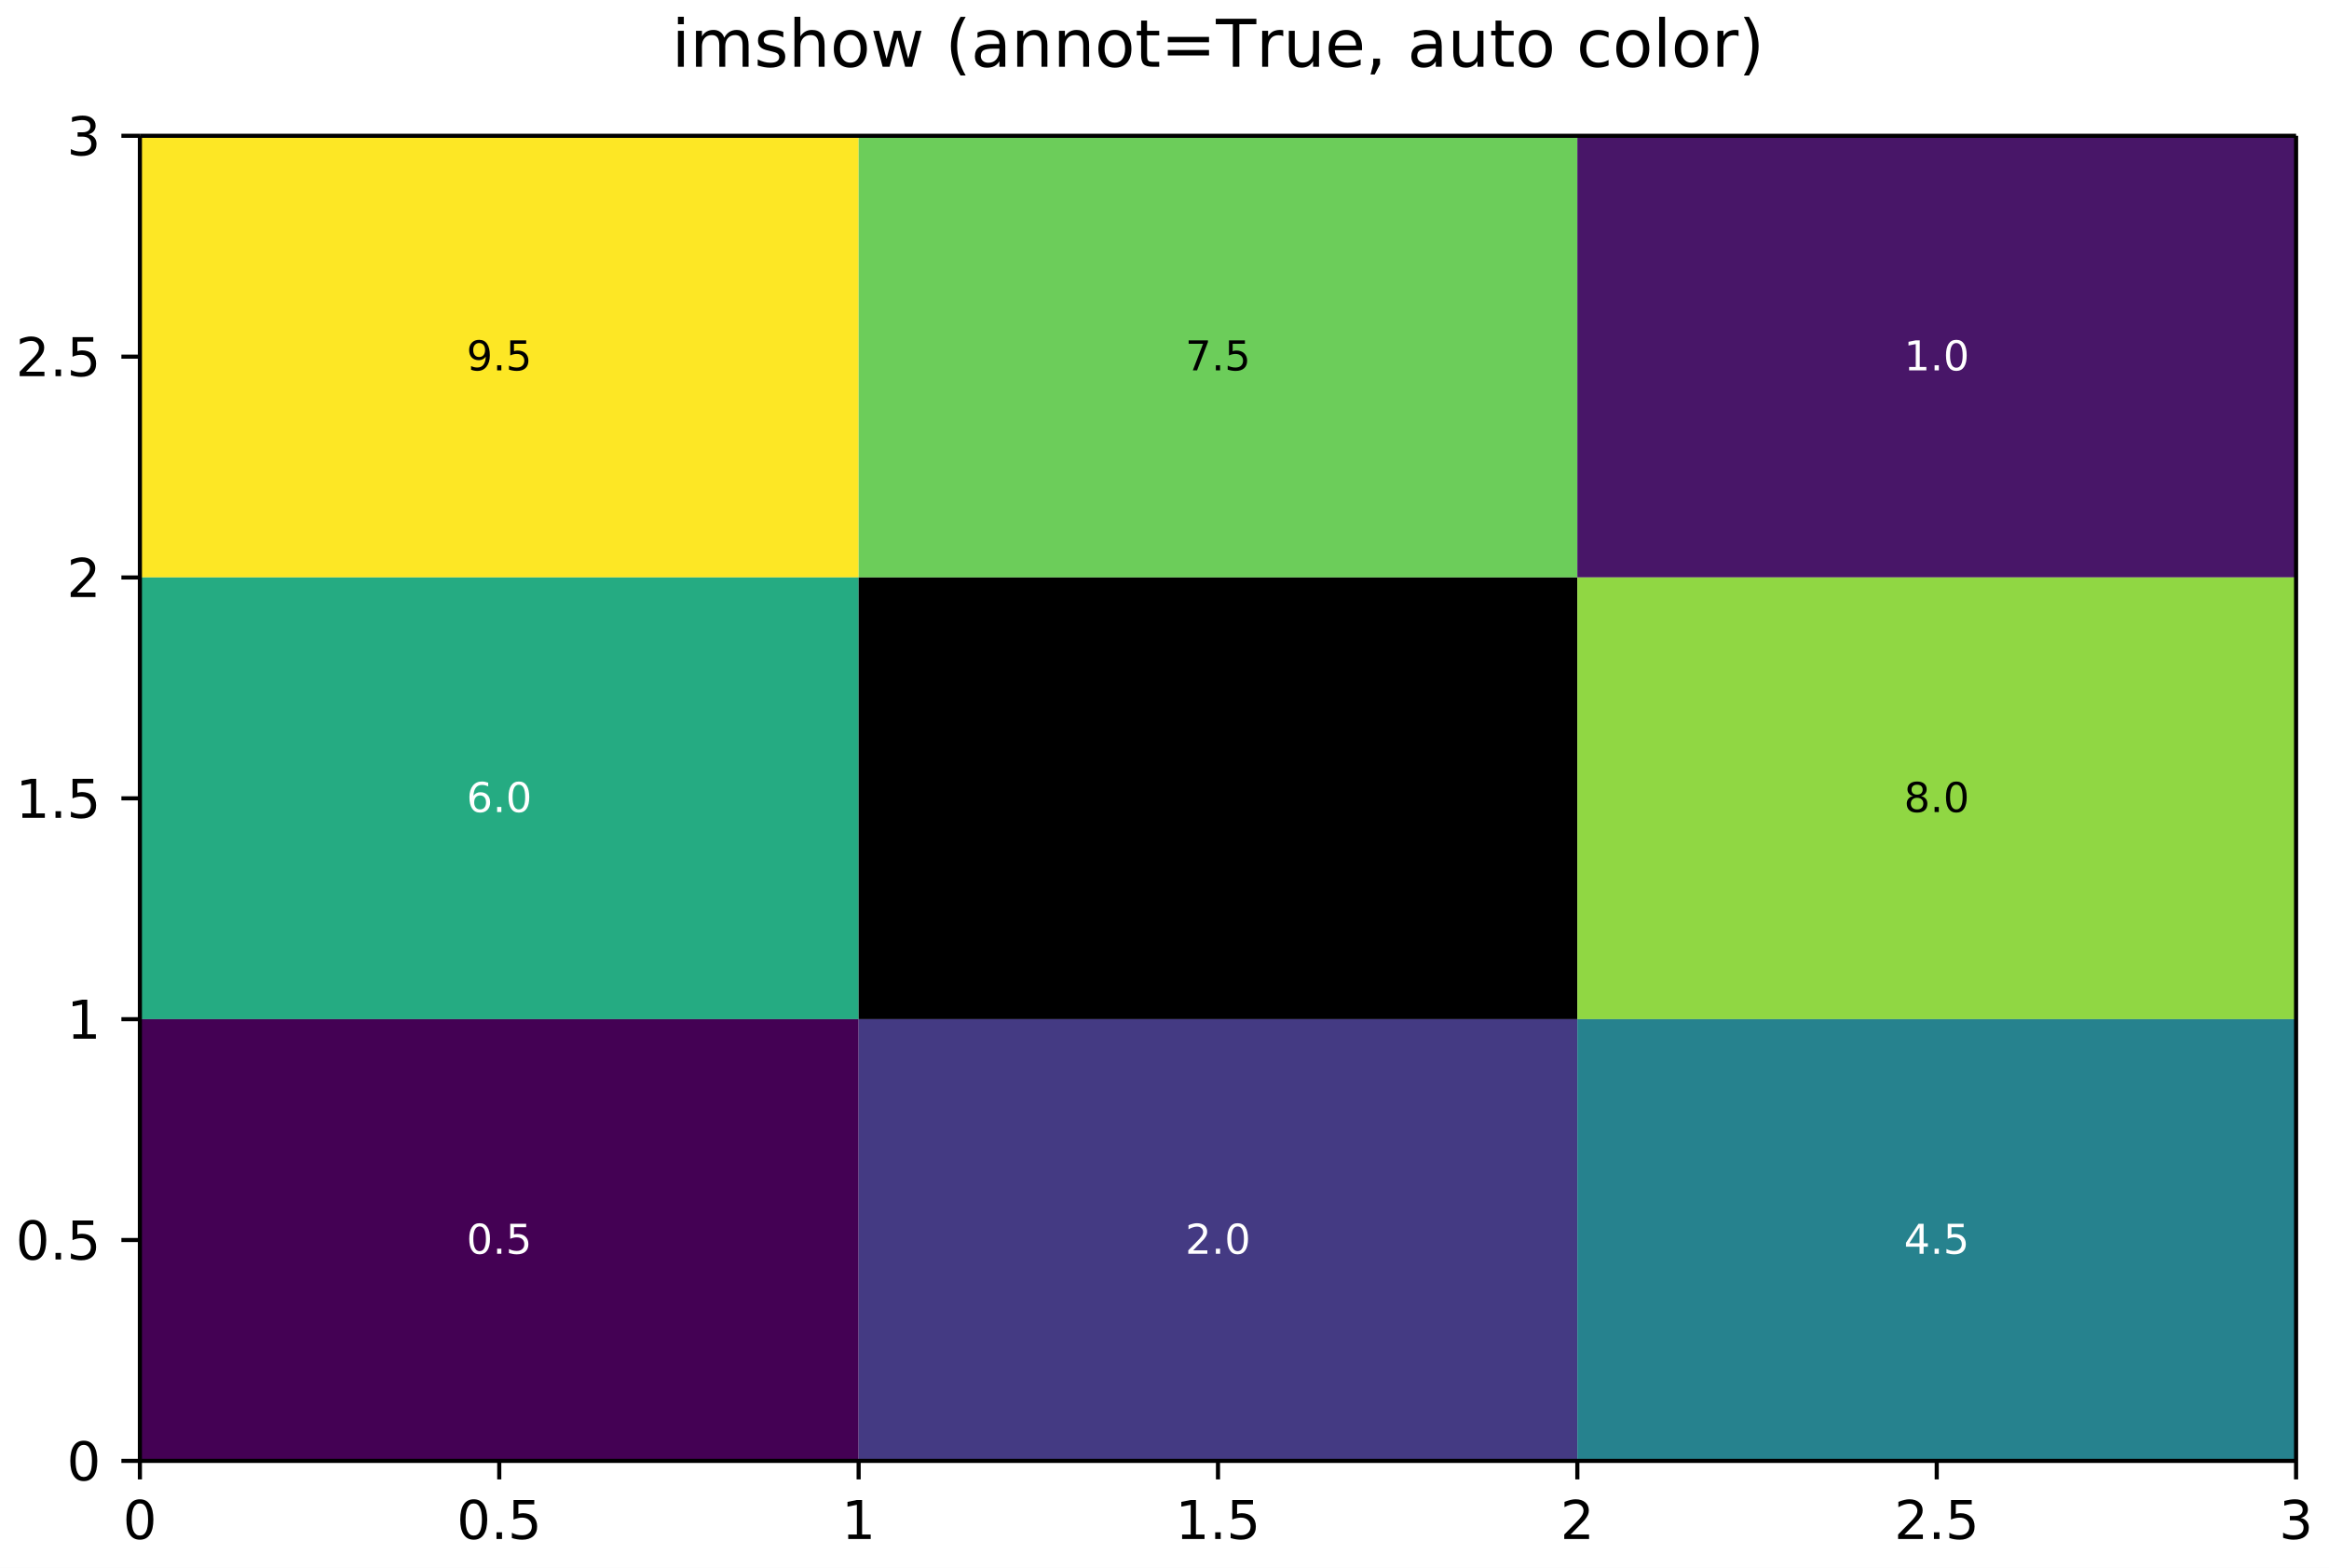
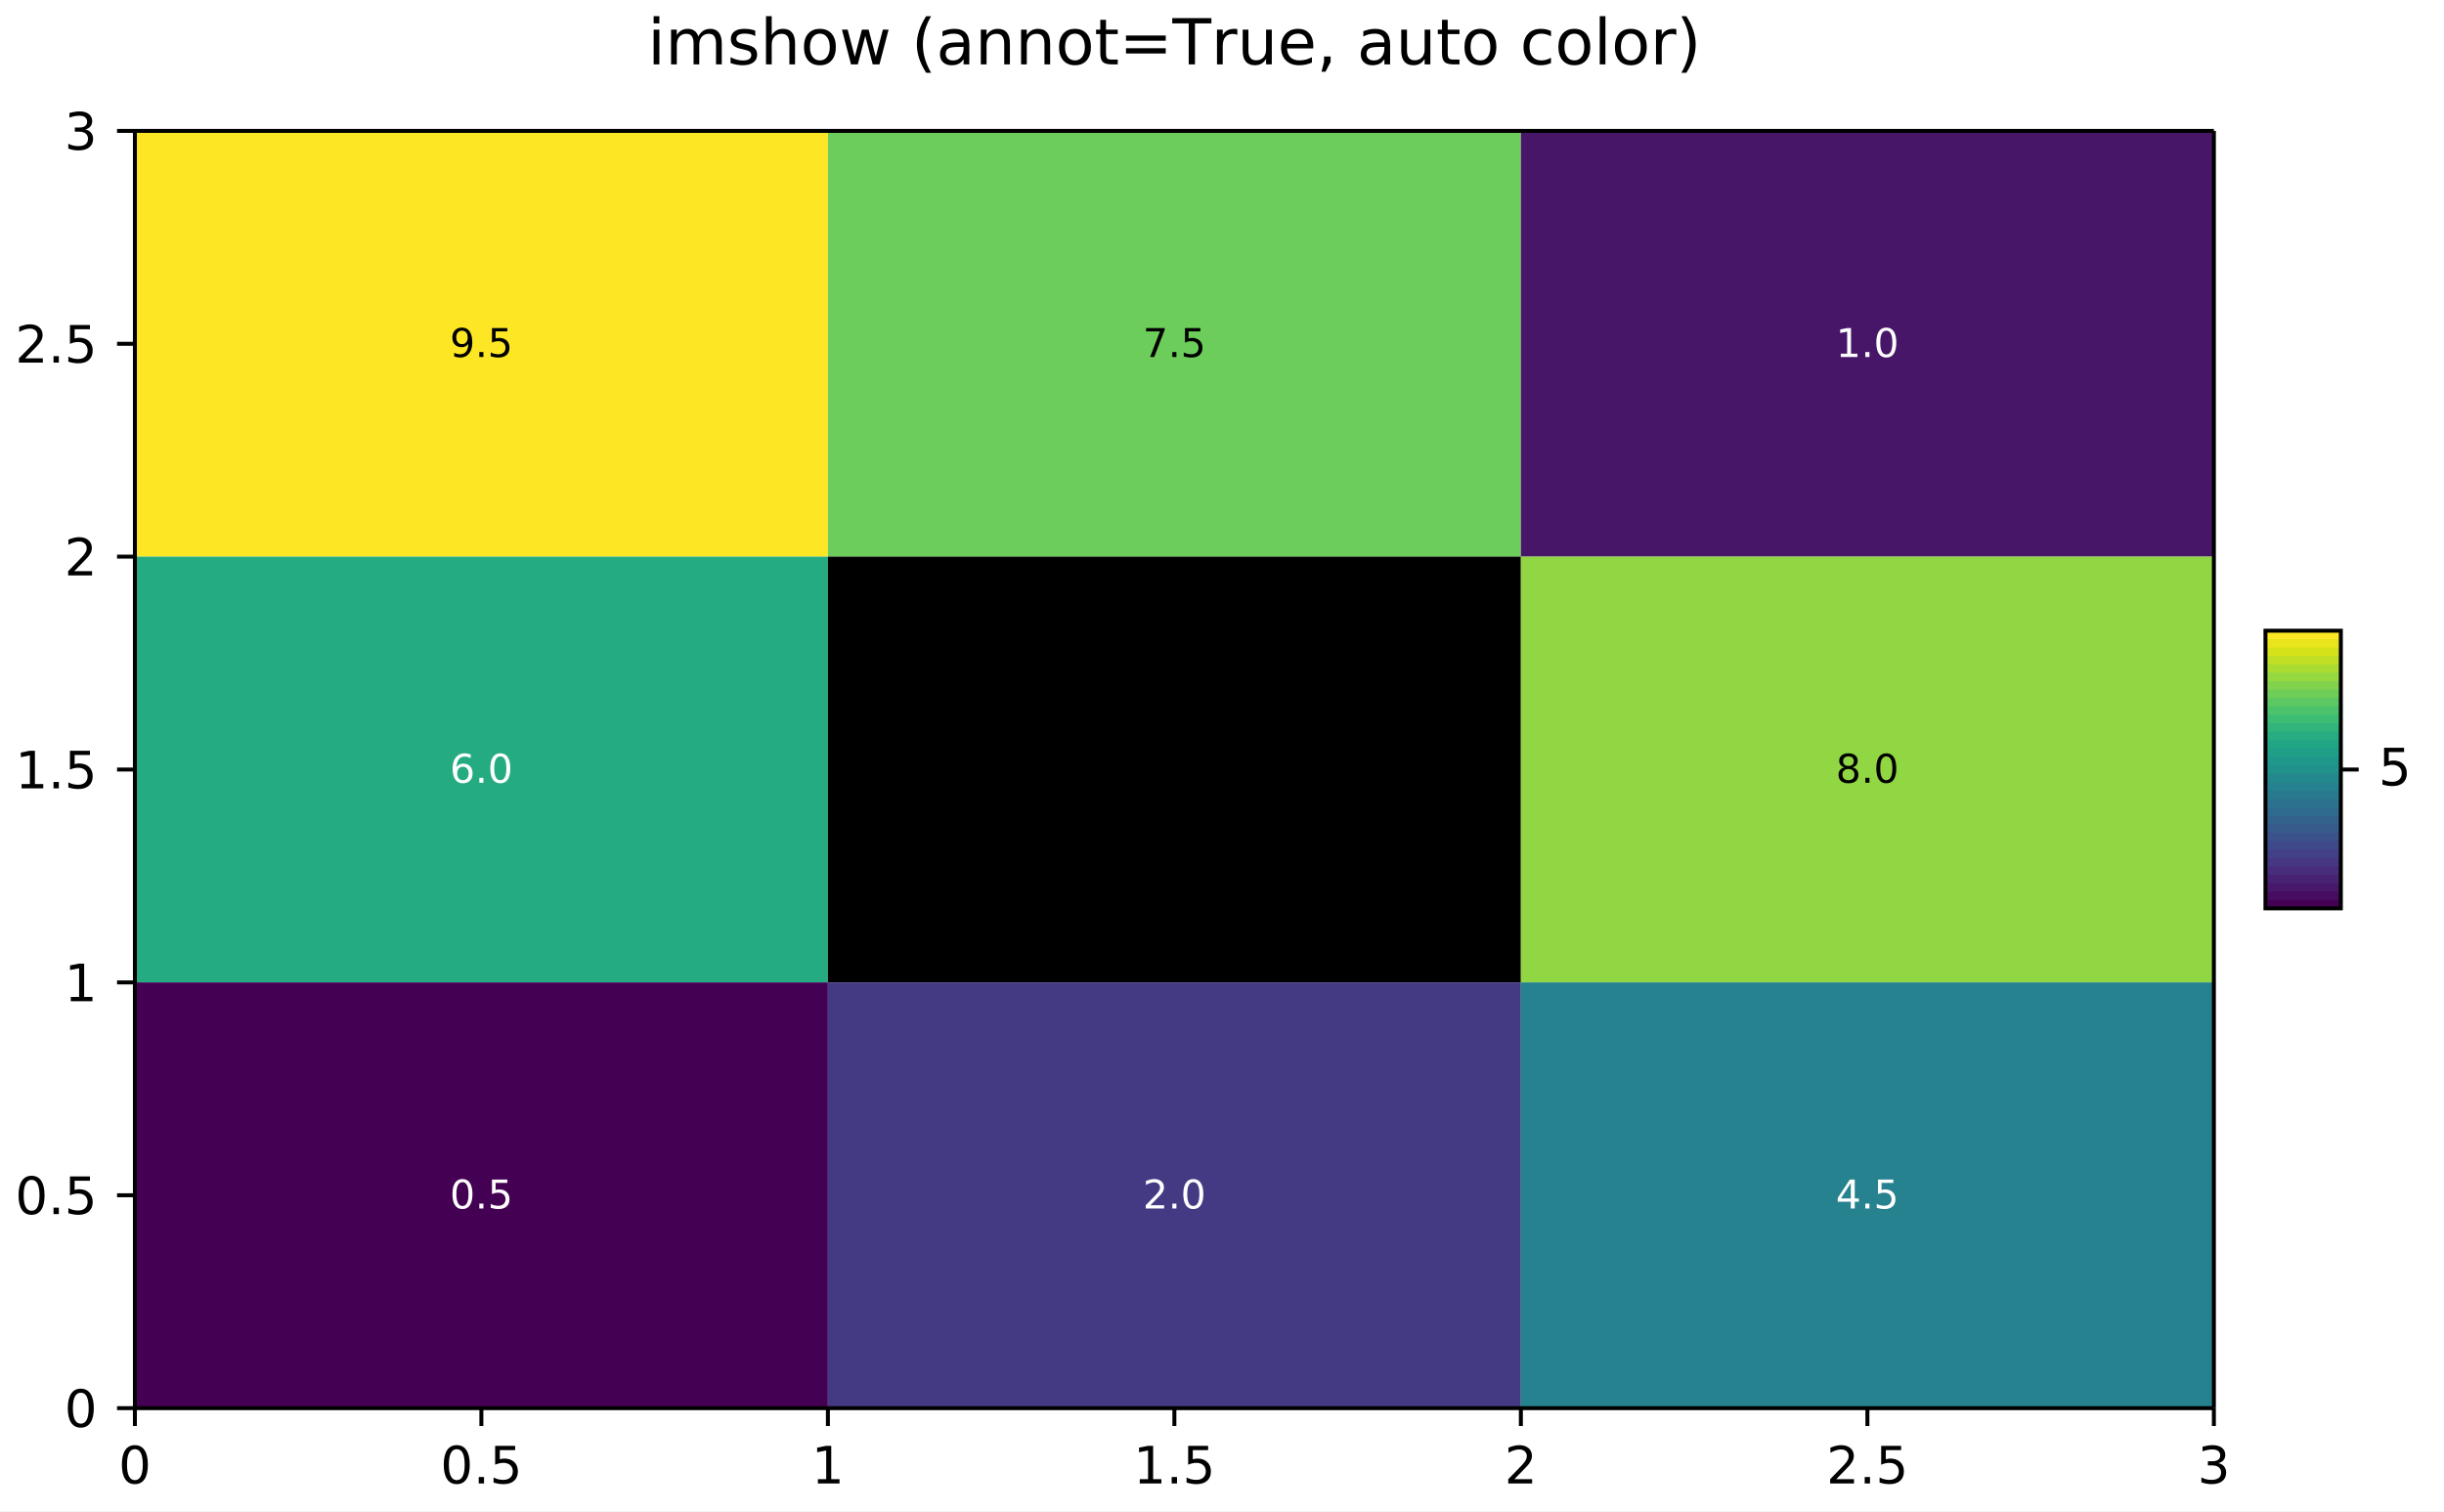
- <svg xmlns="http://www.w3.org/2000/svg" width="566" height="381" viewBox="0 0 566 381" font-family="DejaVu Sans, Bitstream Vera Sans, Verdana, Arial, sans-serif" font-size="11" data-plotlet-version="0.6.0" data-plotlet-schema="2" data-plotlet-kind="layout">
-   <rect width="566" height="381" fill="#fff" />
+ <svg xmlns="http://www.w3.org/2000/svg" width="616" height="381" viewBox="0 0 616 381" font-family="DejaVu Sans, Bitstream Vera Sans, Verdana, Arial, sans-serif" font-size="11" data-plotlet-version="0.6.2" data-plotlet-schema="2" data-plotlet-kind="layout">
+   <rect width="616" height="381" fill="#fff" />
  <g transform="translate(4,4)">
-     <g transform="translate(30.00,29.00)" data-plotlet-kind="panel" data-plotlet-title="imshow (annot=True, auto color)" data-plotlet-xscale="linear" data-plotlet-yscale="linear" data-plotlet-xlim="0,3" data-plotlet-ylim="0,3" data-plotlet-panel-bbox="4,4,558,373" data-plotlet-data-area="30,29,524,322">
+     <g transform="translate(30.00,29.00)" data-plotlet-kind="panel" data-plotlet-title="imshow (annot=True, auto color)" data-plotlet-xscale="linear" data-plotlet-yscale="linear" data-plotlet-xlim="0,3" data-plotlet-ylim="0,3" data-plotlet-panel-bbox="4,4,608,373" data-plotlet-data-area="30,29,524,322">
      <svg x="0" y="0" width="524" height="322" overflow="hidden">
        <g class="plotlet-artist" data-plotlet-type="imshow" data-plotlet-index="0" data-plotlet-rows="3" data-plotlet-cols="3" data-plotlet-vmin="0.5" data-plotlet-vmax="9.5" data-plotlet-cmap="viridis" data-plotlet-data-encoding="rects" data-plotlet-annot="values">
          <rect x="0.00" y="0.00" width="174.67" height="107.33" fill="rgb(253,231,37)" />
          <rect x="174.67" y="0.00" width="174.67" height="107.33" fill="rgb(108,205,90)" />
          <rect x="349.33" y="0.00" width="174.67" height="107.33" fill="rgb(72,22,104)" />
          <rect x="0.00" y="107.33" width="174.67" height="107.33" fill="rgb(37,171,130)" />
          <rect x="174.67" y="107.33" width="174.67" height="107.33" fill="rgb(0,0,0)" />
          <rect x="349.33" y="107.33" width="174.67" height="107.33" fill="rgb(144,215,67)" />
          <rect x="0.00" y="214.67" width="174.67" height="107.33" fill="rgb(68,1,84)" />
          <rect x="174.67" y="214.67" width="174.67" height="107.33" fill="rgb(68,58,131)" />
          <rect x="349.33" y="214.67" width="174.67" height="107.33" fill="rgb(38,130,142)" />
          <path d="M80.48 56.85V55.95Q80.85 56.13 81.23 56.22Q81.61 56.31 81.98 56.31Q82.96 56.31 83.47 55.65Q83.99 55.00 84.06 53.66Q83.78 54.08 83.34 54.30Q82.91 54.53 82.38 54.53Q81.29 54.53 80.65 53.87Q80.01 53.21 80.01 52.06Q80.01 50.94 80.68 50.26Q81.34 49.58 82.44 49.58Q83.71 49.58 84.37 50.55Q85.04 51.52 85.04 53.36Q85.04 55.09 84.22 56.11Q83.41 57.14 82.02 57.14Q81.65 57.14 81.27 57.07Q80.89 57.00 80.48 56.85ZM82.44 53.76Q83.11 53.76 83.50 53.30Q83.88 52.85 83.88 52.06Q83.88 51.27 83.50 50.82Q83.11 50.36 82.44 50.36Q81.78 50.36 81.39 50.82Q81.00 51.27 81.00 52.06Q81.00 52.85 81.39 53.30Q81.78 53.76 82.44 53.76ZM86.81 55.76H87.84V57.00H86.81ZM90.00 49.71H93.87V50.54H90.91V52.33Q91.12 52.25 91.33 52.22Q91.55 52.18 91.76 52.18Q92.99 52.18 93.70 52.85Q94.41 53.52 94.41 54.66Q94.41 55.84 93.68 56.49Q92.95 57.14 91.61 57.14Q91.15 57.14 90.68 57.06Q90.20 56.99 89.69 56.83V55.84Q90.13 56.08 90.60 56.19Q91.07 56.31 91.59 56.31Q92.44 56.31 92.93 55.87Q93.42 55.42 93.42 54.66Q93.42 53.90 92.93 53.46Q92.44 53.01 91.59 53.01Q91.20 53.01 90.81 53.10Q90.41 53.19 90.00 53.37Z" fill="#000000" />
          <path d="M254.87 49.71H259.56V50.13L256.91 57.00H255.88L258.37 50.54H254.87ZM261.48 55.76H262.51V57.00H261.48ZM264.67 49.71H268.54V50.54H265.57V52.33Q265.79 52.25 266.00 52.22Q266.22 52.18 266.43 52.18Q267.65 52.18 268.36 52.85Q269.08 53.52 269.08 54.66Q269.08 55.84 268.35 56.49Q267.61 57.14 266.28 57.14Q265.82 57.14 265.34 57.06Q264.87 56.99 264.36 56.83V55.84Q264.80 56.08 265.27 56.19Q265.74 56.31 266.26 56.31Q267.10 56.31 267.60 55.87Q268.09 55.42 268.09 54.66Q268.09 53.90 267.60 53.46Q267.10 53.01 266.26 53.01Q265.86 53.01 265.47 53.10Q265.08 53.19 264.67 53.37Z" fill="#000000" />
          <path d="M429.96 56.17H431.57V50.61L429.81 50.96V50.06L431.56 49.71H432.54V56.17H434.15V57.00H429.96ZM436.15 55.76H437.18V57.00H436.15ZM441.43 50.36Q440.67 50.36 440.29 51.11Q439.91 51.86 439.91 53.36Q439.91 54.86 440.29 55.61Q440.67 56.36 441.43 56.36Q442.20 56.36 442.58 55.61Q442.97 54.86 442.97 53.36Q442.97 51.86 442.58 51.11Q442.20 50.36 441.43 50.36ZM441.43 49.58Q442.66 49.58 443.31 50.55Q443.95 51.52 443.95 53.36Q443.95 55.20 443.31 56.17Q442.66 57.14 441.43 57.14Q440.21 57.14 439.56 56.17Q438.92 55.20 438.92 53.36Q438.92 51.52 439.56 50.55Q440.21 49.58 441.43 49.58Z" fill="#ffffff" />
          <path d="M82.68 160.30Q82.02 160.30 81.63 160.75Q81.24 161.20 81.24 161.99Q81.24 162.78 81.63 163.24Q82.02 163.69 82.68 163.69Q83.35 163.69 83.73 163.24Q84.12 162.78 84.12 161.99Q84.12 161.20 83.73 160.75Q83.35 160.30 82.68 160.30ZM84.64 157.20V158.10Q84.27 157.93 83.89 157.83Q83.51 157.74 83.14 157.74Q82.16 157.74 81.65 158.40Q81.13 159.06 81.06 160.39Q81.35 159.97 81.78 159.74Q82.22 159.51 82.74 159.51Q83.84 159.51 84.48 160.18Q85.11 160.85 85.11 161.99Q85.11 163.12 84.45 163.80Q83.79 164.47 82.68 164.47Q81.42 164.47 80.75 163.51Q80.08 162.54 80.08 160.70Q80.08 158.97 80.90 157.94Q81.72 156.91 83.10 156.91Q83.47 156.91 83.85 156.98Q84.23 157.06 84.64 157.20ZM86.81 163.09H87.84V164.33H86.81ZM92.10 157.69Q91.34 157.69 90.96 158.44Q90.57 159.19 90.57 160.70Q90.57 162.19 90.96 162.94Q91.34 163.69 92.10 163.69Q92.87 163.69 93.25 162.94Q93.63 162.19 93.63 160.70Q93.63 159.19 93.25 158.44Q92.87 157.69 92.10 157.69ZM92.10 156.91Q93.33 156.91 93.97 157.88Q94.62 158.85 94.62 160.70Q94.62 162.54 93.97 163.51Q93.33 164.47 92.10 164.47Q90.88 164.47 90.23 163.51Q89.58 162.54 89.58 160.70Q89.58 158.85 90.23 157.88Q90.88 156.91 92.10 156.91Z" fill="#ffffff" />
          <path d="M431.89 160.87Q431.19 160.87 430.79 161.25Q430.38 161.62 430.38 162.28Q430.38 162.94 430.79 163.32Q431.19 163.69 431.89 163.69Q432.60 163.69 433.00 163.32Q433.41 162.94 433.41 162.28Q433.41 161.62 433.00 161.25Q432.60 160.87 431.89 160.87ZM430.91 160.45Q430.27 160.30 429.92 159.86Q429.56 159.43 429.56 158.80Q429.56 157.93 430.19 157.42Q430.81 156.91 431.89 156.91Q432.98 156.91 433.60 157.42Q434.22 157.93 434.22 158.80Q434.22 159.43 433.87 159.86Q433.51 160.30 432.88 160.45Q433.60 160.62 434.00 161.10Q434.39 161.58 434.39 162.28Q434.39 163.34 433.75 163.91Q433.10 164.47 431.89 164.47Q430.69 164.47 430.04 163.91Q429.39 163.34 429.39 162.28Q429.39 161.58 429.79 161.10Q430.19 160.62 430.91 160.45ZM430.55 158.89Q430.55 159.46 430.90 159.78Q431.25 160.10 431.89 160.10Q432.53 160.10 432.89 159.78Q433.25 159.46 433.25 158.89Q433.25 158.33 432.89 158.01Q432.53 157.69 431.89 157.69Q431.25 157.69 430.90 158.01Q430.55 158.33 430.55 158.89ZM436.15 163.09H437.18V164.33H436.15ZM441.43 157.69Q440.67 157.69 440.29 158.44Q439.91 159.19 439.91 160.70Q439.91 162.19 440.29 162.94Q440.67 163.69 441.43 163.69Q442.20 163.69 442.58 162.94Q442.97 162.19 442.97 160.70Q442.97 159.19 442.58 158.44Q442.20 157.69 441.43 157.69ZM441.43 156.91Q442.66 156.91 443.31 157.88Q443.95 158.85 443.95 160.70Q443.95 162.54 443.31 163.51Q442.66 164.47 441.43 164.47Q440.21 164.47 439.56 163.51Q438.92 162.54 438.92 160.70Q438.92 158.85 439.56 157.88Q440.21 156.91 441.43 156.91Z" fill="#000000" />
          <path d="M82.56 265.03Q81.80 265.03 81.42 265.78Q81.03 266.53 81.03 268.03Q81.03 269.53 81.42 270.28Q81.80 271.03 82.56 271.03Q83.33 271.03 83.71 270.28Q84.09 269.53 84.09 268.03Q84.09 266.53 83.71 265.78Q83.33 265.03 82.56 265.03ZM82.56 264.24Q83.79 264.24 84.43 265.21Q85.08 266.18 85.08 268.03Q85.08 269.87 84.43 270.84Q83.79 271.81 82.56 271.81Q81.33 271.81 80.69 270.84Q80.04 269.87 80.04 268.03Q80.04 266.18 80.69 265.21Q81.33 264.24 82.56 264.24ZM86.81 270.43H87.84V271.67H86.81ZM90.00 264.38H93.87V265.21H90.91V266.99Q91.12 266.92 91.33 266.88Q91.55 266.85 91.76 266.85Q92.99 266.85 93.70 267.52Q94.41 268.19 94.41 269.33Q94.41 270.50 93.68 271.16Q92.95 271.81 91.61 271.81Q91.15 271.81 90.68 271.73Q90.20 271.65 89.69 271.50V270.50Q90.13 270.74 90.60 270.86Q91.07 270.98 91.59 270.98Q92.44 270.98 92.93 270.53Q93.42 270.09 93.42 269.33Q93.42 268.57 92.93 268.12Q92.44 267.68 91.59 267.68Q91.20 267.68 90.81 267.77Q90.41 267.85 90.00 268.04Z" fill="#ffffff" />
          <path d="M255.97 270.84H259.41V271.67H254.78V270.84Q255.34 270.26 256.31 269.28Q257.28 268.30 257.53 268.01Q258.00 267.48 258.19 267.11Q258.38 266.74 258.38 266.39Q258.38 265.81 257.97 265.44Q257.56 265.07 256.91 265.07Q256.45 265.07 255.93 265.24Q255.42 265.40 254.83 265.72V264.73Q255.43 264.49 255.94 264.37Q256.46 264.24 256.89 264.24Q258.02 264.24 258.70 264.81Q259.37 265.38 259.37 266.32Q259.37 266.77 259.20 267.18Q259.03 267.58 258.59 268.13Q258.47 268.27 257.81 268.94Q257.16 269.62 255.97 270.84ZM261.48 270.43H262.51V271.67H261.48ZM266.77 265.03Q266.01 265.03 265.62 265.78Q265.24 266.53 265.24 268.03Q265.24 269.53 265.62 270.28Q266.01 271.03 266.77 271.03Q267.53 271.03 267.92 270.28Q268.30 269.53 268.30 268.03Q268.30 266.53 267.92 265.78Q267.53 265.03 266.77 265.03ZM266.77 264.24Q267.99 264.24 268.64 265.21Q269.29 266.18 269.29 268.03Q269.29 269.87 268.64 270.84Q267.99 271.81 266.77 271.81Q265.54 271.81 264.90 270.84Q264.25 269.87 264.25 268.03Q264.25 266.18 264.90 265.21Q265.54 264.24 266.77 264.24Z" fill="#ffffff" />
          <path d="M432.49 265.24 430.00 269.13H432.49ZM432.24 264.38H433.48V269.13H434.52V269.95H433.48V271.67H432.49V269.95H429.20V269.00ZM436.15 270.43H437.18V271.67H436.15ZM439.34 264.38H443.21V265.21H440.24V266.99Q440.45 266.92 440.67 266.88Q440.88 266.85 441.10 266.85Q442.32 266.85 443.03 267.52Q443.74 268.19 443.74 269.33Q443.74 270.50 443.01 271.16Q442.28 271.81 440.95 271.81Q440.49 271.81 440.01 271.73Q439.54 271.65 439.03 271.50V270.50Q439.47 270.74 439.94 270.86Q440.40 270.98 440.93 270.98Q441.77 270.98 442.26 270.53Q442.76 270.09 442.76 269.33Q442.76 268.57 442.26 268.12Q441.77 267.68 440.93 267.68Q440.53 267.68 440.14 267.77Q439.75 267.85 439.34 268.04Z" fill="#ffffff" />
        </g>
      </svg>
      <line x1="0.00" x2="524.00" y1="0.00" y2="0.00" stroke="#000000" stroke-width="1.00" />
      <line x1="0.00" x2="524.00" y1="322.00" y2="322.00" stroke="#000000" stroke-width="1.00" />
      <line x1="0.00" x2="0.00" y1="0.00" y2="322.00" stroke="#000000" stroke-width="1.00" />
      <line x1="524.00" x2="524.00" y1="0.00" y2="322.00" stroke="#000000" stroke-width="1.00" />
      <line x1="0.00" x2="0.00" y1="322.00" y2="326.50" stroke="#000000" stroke-width="1.00" />
      <path d="M-0.00 332.34Q-0.99 332.34 -1.49 333.32Q-1.99 334.29 -1.99 336.25Q-1.99 338.20 -1.49 339.17Q-0.99 340.15 -0.00 340.15Q0.99 340.15 1.49 339.17Q1.99 338.20 1.99 336.25Q1.99 334.29 1.49 333.32Q0.99 332.34 -0.00 332.34ZM-0.00 331.33Q1.59 331.33 2.43 332.59Q3.27 333.85 3.27 336.25Q3.27 338.64 2.43 339.90Q1.59 341.16 -0.00 341.16Q-1.60 341.16 -2.44 339.90Q-3.28 338.64 -3.28 336.25Q-3.28 333.85 -2.44 332.59Q-1.60 331.33 -0.00 331.33Z" fill="#000" />
      <line x1="87.33" x2="87.33" y1="322.00" y2="326.50" stroke="#000000" stroke-width="1.00" />
      <path d="M81.13 332.34Q80.14 332.34 79.64 333.32Q79.14 334.29 79.14 336.25Q79.14 338.20 79.64 339.17Q80.14 340.15 81.13 340.15Q82.13 340.15 82.62 339.17Q83.12 338.20 83.12 336.25Q83.12 334.29 82.62 333.32Q82.13 332.34 81.13 332.34ZM81.13 331.33Q82.72 331.33 83.56 332.59Q84.40 333.85 84.40 336.25Q84.40 338.64 83.56 339.90Q82.72 341.16 81.13 341.16Q79.54 341.16 78.69 339.90Q77.85 338.64 77.85 336.25Q77.85 333.85 78.69 332.59Q79.54 331.33 81.13 331.33ZM86.66 339.36H88.00V340.98H86.66ZM90.80 331.50H95.84V332.58H91.98V334.90Q92.26 334.81 92.54 334.76Q92.81 334.71 93.09 334.71Q94.68 334.71 95.61 335.58Q96.53 336.45 96.53 337.94Q96.53 339.47 95.58 340.31Q94.63 341.16 92.90 341.16Q92.30 341.16 91.68 341.06Q91.06 340.96 90.40 340.75V339.47Q90.97 339.78 91.58 339.93Q92.19 340.08 92.87 340.08Q93.97 340.08 94.61 339.50Q95.25 338.93 95.25 337.94Q95.25 336.95 94.61 336.37Q93.97 335.79 92.87 335.79Q92.36 335.79 91.85 335.91Q91.34 336.02 90.80 336.26Z" fill="#000" />
      <line x1="174.67" x2="174.67" y1="322.00" y2="326.50" stroke="#000000" stroke-width="1.00" />
      <path d="M172.14 339.90H174.24V332.67L171.96 333.12V331.96L174.23 331.50H175.51V339.90H177.60V340.98H172.14Z" fill="#000" />
      <line x1="262.00" x2="262.00" y1="322.00" y2="326.50" stroke="#000000" stroke-width="1.00" />
      <path d="M253.28 339.90H255.37V332.67L253.09 333.12V331.96L255.36 331.50H256.64V339.90H258.73V340.98H253.28ZM261.32 339.36H262.66V340.98H261.32ZM265.47 331.50H270.50V332.58H266.64V334.90Q266.92 334.81 267.20 334.76Q267.48 334.71 267.76 334.71Q269.35 334.71 270.27 335.58Q271.20 336.45 271.20 337.94Q271.20 339.47 270.25 340.31Q269.30 341.16 267.56 341.16Q266.97 341.16 266.35 341.06Q265.73 340.96 265.07 340.75V339.47Q265.64 339.78 266.25 339.93Q266.86 340.08 267.54 340.08Q268.64 340.08 269.28 339.50Q269.92 338.93 269.92 337.94Q269.92 336.95 269.28 336.37Q268.64 335.79 267.54 335.79Q267.02 335.79 266.51 335.91Q266.00 336.02 265.47 336.26Z" fill="#000" />
      <line x1="349.33" x2="349.33" y1="322.00" y2="326.50" stroke="#000000" stroke-width="1.00" />
      <path d="M347.69 339.90H352.17V340.98H346.15V339.90Q346.88 339.14 348.14 337.87Q349.40 336.60 349.72 336.23Q350.34 335.54 350.58 335.06Q350.83 334.58 350.83 334.12Q350.83 333.36 350.30 332.88Q349.77 332.41 348.92 332.41Q348.31 332.41 347.64 332.62Q346.98 332.83 346.21 333.25V331.96Q346.99 331.65 347.66 331.49Q348.33 331.33 348.89 331.33Q350.36 331.33 351.24 332.06Q352.12 332.80 352.12 334.03Q352.12 334.62 351.90 335.14Q351.68 335.66 351.10 336.38Q350.94 336.56 350.09 337.44Q349.24 338.32 347.69 339.90Z" fill="#000" />
      <line x1="436.67" x2="436.67" y1="322.00" y2="326.50" stroke="#000000" stroke-width="1.00" />
      <path d="M428.82 339.90H433.30V340.98H427.28V339.90Q428.01 339.14 429.27 337.87Q430.53 336.60 430.86 336.23Q431.47 335.54 431.72 335.06Q431.96 334.58 431.96 334.12Q431.96 333.36 431.43 332.88Q430.90 332.41 430.05 332.41Q429.45 332.41 428.78 332.62Q428.11 332.83 427.35 333.25V331.96Q428.12 331.65 428.79 331.49Q429.47 331.33 430.02 331.33Q431.50 331.33 432.37 332.06Q433.25 332.80 433.25 334.03Q433.25 334.62 433.03 335.14Q432.81 335.66 432.23 336.38Q432.07 336.56 431.22 337.44Q430.37 338.32 428.82 339.90ZM435.99 339.36H437.33V340.98H435.99ZM440.14 331.50H445.17V332.58H441.31V334.90Q441.59 334.81 441.87 334.76Q442.15 334.71 442.43 334.71Q444.01 334.71 444.94 335.58Q445.87 336.45 445.87 337.94Q445.87 339.47 444.92 340.31Q443.96 341.16 442.23 341.16Q441.63 341.16 441.01 341.06Q440.40 340.96 439.74 340.75V339.47Q440.31 339.78 440.92 339.93Q441.53 340.08 442.20 340.08Q443.30 340.08 443.94 339.50Q444.59 338.93 444.59 337.94Q444.59 336.95 443.94 336.37Q443.30 335.79 442.20 335.79Q441.69 335.79 441.18 335.91Q440.67 336.02 440.14 336.26Z" fill="#000" />
      <line x1="524.00" x2="524.00" y1="322.00" y2="326.50" stroke="#000000" stroke-width="1.00" />
      <path d="M525.14 335.87Q526.06 336.06 526.58 336.69Q527.09 337.31 527.09 338.22Q527.09 339.62 526.13 340.39Q525.16 341.16 523.39 341.16Q522.79 341.16 522.16 341.04Q521.53 340.93 520.85 340.69V339.45Q521.39 339.76 522.02 339.92Q522.66 340.08 523.35 340.08Q524.56 340.08 525.19 339.61Q525.82 339.13 525.82 338.22Q525.82 337.38 525.23 336.91Q524.64 336.44 523.60 336.44H522.49V335.38H523.65Q524.59 335.38 525.09 335.01Q525.60 334.63 525.60 333.92Q525.60 333.19 525.08 332.80Q524.56 332.41 523.60 332.41Q523.07 332.41 522.47 332.52Q521.86 332.64 521.14 332.88V331.73Q521.87 331.53 522.51 331.43Q523.15 331.33 523.71 331.33Q525.17 331.33 526.02 331.99Q526.87 332.66 526.87 333.79Q526.87 334.57 526.42 335.11Q525.97 335.66 525.14 335.87Z" fill="#000" />
      <line x1="0.00" x2="-4.50" y1="322.00" y2="322.00" stroke="#000000" stroke-width="1.00" />
      <path d="M-13.64 318.11Q-14.63 318.11 -15.13 319.08Q-15.63 320.05 -15.63 322.01Q-15.63 323.96 -15.13 324.93Q-14.63 325.91 -13.64 325.91Q-12.64 325.91 -12.14 324.93Q-11.65 323.96 -11.65 322.01Q-11.65 320.05 -12.14 319.08Q-12.64 318.11 -13.64 318.11ZM-13.64 317.09Q-12.05 317.09 -11.20 318.35Q-10.36 319.61 -10.36 322.01Q-10.36 324.40 -11.20 325.66Q-12.05 326.92 -13.64 326.92Q-15.23 326.92 -16.07 325.66Q-16.91 324.40 -16.91 322.01Q-16.91 319.61 -16.07 318.35Q-15.23 317.09 -13.64 317.09Z" fill="#000" />
      <line x1="0.00" x2="-4.50" y1="268.33" y2="268.33" stroke="#000000" stroke-width="1.00" />
      <path d="M-26.04 264.44Q-27.03 264.44 -27.53 265.41Q-28.03 266.39 -28.03 268.34Q-28.03 270.29 -27.53 271.27Q-27.03 272.24 -26.04 272.24Q-25.05 272.24 -24.55 271.27Q-24.05 270.29 -24.05 268.34Q-24.05 266.39 -24.55 265.41Q-25.05 264.44 -26.04 264.44ZM-26.04 263.42Q-24.45 263.42 -23.61 264.68Q-22.77 265.94 -22.77 268.34Q-22.77 270.74 -23.61 272.00Q-24.45 273.26 -26.04 273.26Q-27.64 273.26 -28.48 272.00Q-29.32 270.74 -29.32 268.34Q-29.32 265.94 -28.48 264.68Q-27.64 263.42 -26.04 263.42ZM-20.51 271.46H-19.17V273.07H-20.51ZM-16.37 263.59H-11.33V264.67H-15.19V267.00Q-14.91 266.90 -14.64 266.85Q-14.36 266.81 -14.08 266.81Q-12.49 266.81 -11.56 267.68Q-10.64 268.55 -10.64 270.03Q-10.64 271.56 -11.59 272.41Q-12.54 273.26 -14.27 273.26Q-14.87 273.26 -15.49 273.15Q-16.11 273.05 -16.77 272.85V271.56Q-16.20 271.87 -15.59 272.02Q-14.98 272.18 -14.30 272.18Q-13.20 272.18 -12.56 271.60Q-11.92 271.02 -11.92 270.03Q-11.92 269.04 -12.56 268.46Q-13.20 267.89 -14.30 267.89Q-14.81 267.89 -15.32 268.00Q-15.83 268.11 -16.37 268.36Z" fill="#000" />
      <line x1="0.00" x2="-4.50" y1="214.67" y2="214.67" stroke="#000000" stroke-width="1.00" />
      <path d="M-16.16 218.33H-14.06V211.10L-16.34 211.55V210.39L-14.08 209.93H-12.79V218.33H-10.70V219.41H-16.16Z" fill="#000" />
      <line x1="0.00" x2="-4.50" y1="161.00" y2="161.00" stroke="#000000" stroke-width="1.00" />
      <path d="M-28.56 164.66H-26.47V157.43L-28.75 157.89V156.72L-26.48 156.26H-25.20V164.66H-23.10V165.74H-28.56ZM-20.51 164.13H-19.17V165.74H-20.51ZM-16.37 156.26H-11.33V157.34H-15.19V159.66Q-14.91 159.57 -14.64 159.52Q-14.36 159.47 -14.08 159.47Q-12.49 159.47 -11.56 160.34Q-10.64 161.21 -10.64 162.70Q-10.64 164.23 -11.59 165.08Q-12.54 165.92 -14.27 165.92Q-14.87 165.92 -15.49 165.82Q-16.11 165.72 -16.77 165.52V164.23Q-16.20 164.54 -15.59 164.69Q-14.98 164.84 -14.30 164.84Q-13.20 164.84 -12.56 164.27Q-11.92 163.69 -11.92 162.70Q-11.92 161.71 -12.56 161.13Q-13.20 160.55 -14.30 160.55Q-14.81 160.55 -15.32 160.67Q-15.83 160.78 -16.37 161.02Z" fill="#000" />
      <line x1="0.00" x2="-4.50" y1="107.33" y2="107.33" stroke="#000000" stroke-width="1.00" />
      <path d="M-15.28 110.99H-10.80V112.07H-16.82V110.99Q-16.09 110.24 -14.83 108.96Q-13.57 107.69 -13.25 107.32Q-12.63 106.63 -12.39 106.15Q-12.14 105.67 -12.14 105.21Q-12.14 104.45 -12.67 103.98Q-13.20 103.50 -14.05 103.50Q-14.65 103.50 -15.32 103.71Q-15.99 103.92 -16.76 104.35V103.05Q-15.98 102.74 -15.31 102.58Q-14.64 102.42 -14.08 102.42Q-12.60 102.42 -11.73 103.16Q-10.85 103.90 -10.85 105.13Q-10.85 105.71 -11.07 106.24Q-11.29 106.76 -11.87 107.47Q-12.03 107.65 -12.88 108.53Q-13.73 109.41 -15.28 110.99Z" fill="#000" />
      <line x1="0.00" x2="-4.50" y1="53.67" y2="53.67" stroke="#000000" stroke-width="1.00" />
      <path d="M-27.68 57.33H-23.20V58.41H-29.22V57.33Q-28.49 56.57 -27.23 55.30Q-25.97 54.03 -25.65 53.66Q-25.03 52.97 -24.79 52.49Q-24.54 52.01 -24.54 51.54Q-24.54 50.79 -25.07 50.31Q-25.60 49.84 -26.45 49.84Q-27.06 49.84 -27.73 50.05Q-28.40 50.25 -29.16 50.68V49.39Q-28.38 49.07 -27.71 48.92Q-27.04 48.76 -26.48 48.76Q-25.01 48.76 -24.13 49.49Q-23.26 50.23 -23.26 51.46Q-23.26 52.04 -23.47 52.57Q-23.69 53.09 -24.27 53.80Q-24.43 53.99 -25.28 54.87Q-26.13 55.75 -27.68 57.33ZM-20.51 56.79H-19.17V58.41H-20.51ZM-16.37 48.93H-11.33V50.01H-15.19V52.33Q-14.91 52.24 -14.64 52.19Q-14.36 52.14 -14.08 52.14Q-12.49 52.14 -11.56 53.01Q-10.64 53.88 -10.64 55.36Q-10.64 56.89 -11.59 57.74Q-12.54 58.59 -14.27 58.59Q-14.87 58.59 -15.49 58.49Q-16.11 58.39 -16.77 58.18V56.89Q-16.20 57.21 -15.59 57.36Q-14.98 57.51 -14.30 57.51Q-13.20 57.51 -12.56 56.93Q-11.92 56.35 -11.92 55.36Q-11.92 54.37 -12.56 53.80Q-13.20 53.22 -14.30 53.22Q-14.81 53.22 -15.32 53.33Q-15.83 53.45 -16.37 53.69Z" fill="#000" />
      <line x1="0.00" x2="-4.50" y1="0.00" y2="0.00" stroke="#000000" stroke-width="1.00" />
      <path d="M-12.50 -0.37Q-11.58 -0.17 -11.06 0.45Q-10.54 1.07 -10.54 1.98Q-10.54 3.39 -11.51 4.15Q-12.47 4.92 -14.25 4.92Q-14.84 4.92 -15.48 4.81Q-16.11 4.69 -16.78 4.45V3.22Q-16.25 3.53 -15.61 3.68Q-14.98 3.84 -14.29 3.84Q-13.08 3.84 -12.45 3.37Q-11.82 2.89 -11.82 1.98Q-11.82 1.15 -12.40 0.67Q-12.99 0.20 -14.04 0.20H-15.14V-0.85H-13.99Q-13.04 -0.85 -12.54 -1.23Q-12.04 -1.61 -12.04 -2.32Q-12.04 -3.05 -12.56 -3.44Q-13.07 -3.83 -14.04 -3.83Q-14.57 -3.83 -15.17 -3.72Q-15.77 -3.60 -16.50 -3.36V-4.50Q-15.77 -4.71 -15.13 -4.81Q-14.49 -4.91 -13.92 -4.91Q-12.46 -4.91 -11.61 -4.25Q-10.76 -3.58 -10.76 -2.45Q-10.76 -1.67 -11.21 -1.12Q-11.66 -0.58 -12.50 -0.37Z" fill="#000" />
      <path d="M130.75 -25.52H132.19V-16.77H130.75ZM130.75 -28.93H132.19V-27.11H130.75ZM142.01 -23.84Q142.55 -24.81 143.30 -25.27Q144.05 -25.73 145.07 -25.73Q146.43 -25.73 147.18 -24.78Q147.92 -23.82 147.92 -22.05V-16.77H146.47V-22.01Q146.47 -23.27 146.03 -23.88Q145.58 -24.48 144.67 -24.48Q143.55 -24.48 142.90 -23.74Q142.25 -23.00 142.25 -21.72V-16.77H140.81V-22.01Q140.81 -23.27 140.36 -23.88Q139.92 -24.48 138.99 -24.48Q137.89 -24.48 137.24 -23.74Q136.59 -22.99 136.59 -21.72V-16.77H135.14V-25.52H136.59V-24.16Q137.08 -24.97 137.77 -25.35Q138.46 -25.73 139.40 -25.73Q140.36 -25.73 141.02 -25.25Q141.69 -24.77 142.01 -23.84ZM156.36 -25.27V-23.91Q155.75 -24.22 155.10 -24.38Q154.44 -24.53 153.74 -24.53Q152.67 -24.53 152.13 -24.20Q151.60 -23.88 151.60 -23.22Q151.60 -22.72 151.98 -22.43Q152.36 -22.15 153.52 -21.89L154.01 -21.78Q155.54 -21.45 156.19 -20.86Q156.83 -20.26 156.83 -19.19Q156.83 -17.97 155.87 -17.26Q154.90 -16.55 153.21 -16.55Q152.51 -16.55 151.75 -16.68Q150.99 -16.82 150.14 -17.09V-18.58Q150.94 -18.16 151.71 -17.96Q152.49 -17.75 153.25 -17.75Q154.26 -17.75 154.81 -18.10Q155.36 -18.45 155.36 -19.08Q155.36 -19.66 154.96 -19.98Q154.57 -20.29 153.23 -20.58L152.73 -20.70Q151.39 -20.98 150.80 -21.56Q150.21 -22.14 150.21 -23.16Q150.21 -24.39 151.08 -25.06Q151.96 -25.73 153.57 -25.73Q154.36 -25.73 155.07 -25.62Q155.77 -25.50 156.36 -25.27ZM166.39 -22.05V-16.77H164.96V-22.01Q164.96 -23.25 164.47 -23.87Q163.99 -24.48 163.02 -24.48Q161.86 -24.48 161.18 -23.74Q160.51 -23.00 160.51 -21.72V-16.77H159.07V-28.93H160.51V-24.16Q161.03 -24.95 161.73 -25.34Q162.43 -25.73 163.34 -25.73Q164.85 -25.73 165.62 -24.80Q166.39 -23.87 166.39 -22.05ZM172.65 -24.52Q171.50 -24.52 170.82 -23.61Q170.15 -22.71 170.15 -21.14Q170.15 -19.57 170.82 -18.67Q171.49 -17.77 172.65 -17.77Q173.80 -17.77 174.47 -18.67Q175.14 -19.58 175.14 -21.14Q175.14 -22.70 174.47 -23.61Q173.80 -24.52 172.65 -24.52ZM172.65 -25.73Q174.53 -25.73 175.60 -24.52Q176.67 -23.30 176.67 -21.14Q176.67 -18.99 175.60 -17.77Q174.53 -16.55 172.65 -16.55Q170.77 -16.55 169.70 -17.77Q168.64 -18.99 168.64 -21.14Q168.64 -23.30 169.70 -24.52Q170.77 -25.73 172.65 -25.73ZM178.21 -25.52H179.65L181.45 -18.70L183.24 -25.52H184.93L186.73 -18.70L188.52 -25.52H189.96L187.67 -16.77H185.97L184.09 -23.95L182.20 -16.77H180.50ZM200.68 -28.91Q199.63 -27.12 199.12 -25.36Q198.61 -23.60 198.61 -21.80Q198.61 -19.99 199.12 -18.22Q199.64 -16.45 200.68 -14.66H199.43Q198.25 -16.50 197.67 -18.27Q197.09 -20.05 197.09 -21.80Q197.09 -23.54 197.67 -25.30Q198.25 -27.07 199.43 -28.91ZM207.44 -21.17Q205.70 -21.17 205.03 -20.77Q204.36 -20.38 204.36 -19.41Q204.36 -18.65 204.86 -18.20Q205.36 -17.75 206.23 -17.75Q207.43 -17.75 208.15 -18.60Q208.87 -19.45 208.87 -20.85V-21.17ZM210.31 -21.77V-16.77H208.87V-18.10Q208.38 -17.30 207.64 -16.93Q206.91 -16.55 205.85 -16.55Q204.50 -16.55 203.71 -17.30Q202.92 -18.05 202.92 -19.32Q202.92 -20.80 203.91 -21.55Q204.89 -22.30 206.86 -22.30H208.87V-22.44Q208.87 -23.43 208.22 -23.97Q207.57 -24.52 206.39 -24.52Q205.64 -24.52 204.93 -24.34Q204.21 -24.16 203.56 -23.80V-25.12Q204.35 -25.43 205.09 -25.58Q205.83 -25.73 206.54 -25.73Q208.43 -25.73 209.37 -24.75Q210.31 -23.77 210.31 -21.77ZM220.54 -22.05V-16.77H219.11V-22.01Q219.11 -23.25 218.62 -23.87Q218.14 -24.48 217.17 -24.48Q216.00 -24.48 215.33 -23.74Q214.66 -23.00 214.66 -21.72V-16.77H213.21V-25.52H214.66V-24.16Q215.18 -24.95 215.88 -25.34Q216.57 -25.73 217.49 -25.73Q219.00 -25.73 219.77 -24.80Q220.54 -23.87 220.54 -22.05ZM230.68 -22.05V-16.77H229.25V-22.01Q229.25 -23.25 228.76 -23.87Q228.28 -24.48 227.31 -24.48Q226.14 -24.48 225.47 -23.74Q224.80 -23.00 224.80 -21.72V-16.77H223.36V-25.52H224.80V-24.16Q225.32 -24.95 226.02 -25.34Q226.71 -25.73 227.63 -25.73Q229.14 -25.73 229.91 -24.80Q230.68 -23.87 230.68 -22.05ZM236.94 -24.52Q235.79 -24.52 235.11 -23.61Q234.44 -22.71 234.44 -21.14Q234.44 -19.57 235.11 -18.67Q235.78 -17.77 236.94 -17.77Q238.09 -17.77 238.76 -18.67Q239.43 -19.58 239.43 -21.14Q239.43 -22.70 238.76 -23.61Q238.09 -24.52 236.94 -24.52ZM236.94 -25.73Q238.82 -25.73 239.89 -24.52Q240.96 -23.30 240.96 -21.14Q240.96 -18.99 239.89 -17.77Q238.82 -16.55 236.94 -16.55Q235.06 -16.55 233.99 -17.77Q232.93 -18.99 232.93 -21.14Q232.93 -23.30 233.99 -24.52Q235.06 -25.73 236.94 -25.73ZM244.76 -28.01V-25.52H247.72V-24.41H244.76V-19.66Q244.76 -18.59 245.05 -18.28Q245.35 -17.98 246.25 -17.98H247.72V-16.77H246.25Q244.58 -16.77 243.95 -17.39Q243.32 -18.02 243.32 -19.66V-24.41H242.26V-25.52H243.32V-28.01ZM249.80 -24.04H259.82V-22.73H249.80ZM249.80 -20.85H259.82V-19.52H249.80ZM261.46 -28.44H271.33V-27.11H267.19V-16.77H265.61V-27.11H261.46ZM277.86 -24.18Q277.62 -24.32 277.34 -24.39Q277.05 -24.45 276.71 -24.45Q275.49 -24.45 274.84 -23.66Q274.18 -22.87 274.18 -21.38V-16.77H272.74V-25.52H274.18V-24.16Q274.64 -24.96 275.36 -25.35Q276.09 -25.73 277.13 -25.73Q277.28 -25.73 277.46 -25.71Q277.64 -25.70 277.86 -25.66ZM279.22 -20.23V-25.52H280.66V-20.28Q280.66 -19.04 281.14 -18.42Q281.63 -17.80 282.60 -17.80Q283.76 -17.80 284.44 -18.54Q285.11 -19.28 285.11 -20.56V-25.52H286.55V-16.77H285.11V-18.12Q284.59 -17.32 283.90 -16.93Q283.21 -16.55 282.29 -16.55Q280.79 -16.55 280.00 -17.48Q279.22 -18.42 279.22 -20.23ZM282.84 -25.73ZM297.00 -21.51V-20.80H290.39Q290.48 -19.32 291.28 -18.54Q292.08 -17.77 293.51 -17.77Q294.34 -17.77 295.12 -17.97Q295.89 -18.17 296.66 -18.58V-17.22Q295.89 -16.89 295.07 -16.72Q294.26 -16.55 293.43 -16.55Q291.33 -16.55 290.11 -17.77Q288.89 -18.98 288.89 -21.06Q288.89 -23.21 290.05 -24.47Q291.21 -25.73 293.18 -25.73Q294.94 -25.73 295.97 -24.60Q297.00 -23.46 297.00 -21.51ZM295.56 -21.93Q295.54 -23.11 294.90 -23.81Q294.25 -24.52 293.19 -24.52Q291.99 -24.52 291.27 -23.84Q290.54 -23.16 290.43 -21.92ZM299.72 -18.76H301.37V-17.41L300.09 -14.91H299.08L299.72 -17.41ZM313.50 -21.17Q311.76 -21.17 311.09 -20.77Q310.42 -20.38 310.42 -19.41Q310.42 -18.65 310.92 -18.20Q311.43 -17.75 312.29 -17.75Q313.49 -17.75 314.21 -18.60Q314.93 -19.45 314.93 -20.85V-21.17ZM316.37 -21.77V-16.77H314.93V-18.10Q314.44 -17.30 313.71 -16.93Q312.97 -16.55 311.91 -16.55Q310.57 -16.55 309.77 -17.30Q308.98 -18.05 308.98 -19.32Q308.98 -20.80 309.97 -21.55Q310.96 -22.30 312.92 -22.30H314.93V-22.44Q314.93 -23.43 314.28 -23.97Q313.63 -24.52 312.45 -24.52Q311.70 -24.52 310.99 -24.34Q310.28 -24.16 309.62 -23.80V-25.12Q310.41 -25.43 311.15 -25.58Q311.89 -25.73 312.60 -25.73Q314.50 -25.73 315.43 -24.75Q316.37 -23.77 316.37 -21.77ZM319.18 -20.23V-25.52H320.62V-20.28Q320.62 -19.04 321.11 -18.42Q321.59 -17.80 322.56 -17.80Q323.72 -17.80 324.40 -18.54Q325.07 -19.28 325.07 -20.56V-25.52H326.51V-16.77H325.07V-18.12Q324.55 -17.32 323.86 -16.93Q323.17 -16.55 322.25 -16.55Q320.75 -16.55 319.96 -17.48Q319.18 -18.42 319.18 -20.23ZM322.80 -25.73ZM330.89 -28.01V-25.52H333.86V-24.41H330.89V-19.66Q330.89 -18.59 331.19 -18.28Q331.48 -17.98 332.38 -17.98H333.86V-16.77H332.38Q330.71 -16.77 330.08 -17.39Q329.45 -18.02 329.45 -19.66V-24.41H328.39V-25.52H329.45V-28.01ZM339.14 -24.52Q337.98 -24.52 337.31 -23.61Q336.64 -22.71 336.64 -21.14Q336.64 -19.57 337.30 -18.67Q337.97 -17.77 339.14 -17.77Q340.29 -17.77 340.96 -18.67Q341.63 -19.58 341.63 -21.14Q341.63 -22.70 340.96 -23.61Q340.29 -24.52 339.14 -24.52ZM339.14 -25.73Q341.01 -25.73 342.08 -24.52Q343.15 -23.30 343.15 -21.14Q343.15 -18.99 342.08 -17.77Q341.01 -16.55 339.14 -16.55Q337.25 -16.55 336.19 -17.77Q335.12 -18.99 335.12 -21.14Q335.12 -23.30 336.19 -24.52Q337.25 -25.73 339.14 -25.73ZM356.92 -25.19V-23.84Q356.31 -24.18 355.70 -24.35Q355.08 -24.52 354.46 -24.52Q353.06 -24.52 352.29 -23.63Q351.51 -22.74 351.51 -21.14Q351.51 -19.54 352.29 -18.65Q353.06 -17.77 354.46 -17.77Q355.08 -17.77 355.70 -17.93Q356.31 -18.10 356.92 -18.44V-17.11Q356.32 -16.83 355.67 -16.69Q355.03 -16.55 354.30 -16.55Q352.32 -16.55 351.16 -17.79Q350.00 -19.03 350.00 -21.14Q350.00 -23.28 351.17 -24.51Q352.35 -25.73 354.39 -25.73Q355.06 -25.73 355.69 -25.60Q356.32 -25.46 356.92 -25.19ZM362.81 -24.52Q361.65 -24.52 360.98 -23.61Q360.31 -22.71 360.31 -21.14Q360.31 -19.57 360.98 -18.67Q361.64 -17.77 362.81 -17.77Q363.96 -17.77 364.63 -18.67Q365.30 -19.58 365.30 -21.14Q365.30 -22.70 364.63 -23.61Q363.96 -24.52 362.81 -24.52ZM362.81 -25.73Q364.68 -25.73 365.75 -24.52Q366.82 -23.30 366.82 -21.14Q366.82 -18.99 365.75 -17.77Q364.68 -16.55 362.81 -16.55Q360.93 -16.55 359.86 -17.77Q358.79 -18.99 358.79 -21.14Q358.79 -23.30 359.86 -24.52Q360.93 -25.73 362.81 -25.73ZM369.21 -28.93H370.64V-16.77H369.21ZM377.04 -24.52Q375.89 -24.52 375.21 -23.61Q374.54 -22.71 374.54 -21.14Q374.54 -19.57 375.21 -18.67Q375.88 -17.77 377.04 -17.77Q378.19 -17.77 378.86 -18.67Q379.54 -19.58 379.54 -21.14Q379.54 -22.70 378.86 -23.61Q378.19 -24.52 377.04 -24.52ZM377.04 -25.73Q378.92 -25.73 379.99 -24.52Q381.06 -23.30 381.06 -21.14Q381.06 -18.99 379.99 -17.77Q378.92 -16.55 377.04 -16.55Q375.16 -16.55 374.09 -17.77Q373.03 -18.99 373.03 -21.14Q373.03 -23.30 374.09 -24.52Q375.16 -25.73 377.04 -25.73ZM388.51 -24.18Q388.27 -24.32 387.98 -24.39Q387.70 -24.45 387.36 -24.45Q386.14 -24.45 385.48 -23.66Q384.83 -22.87 384.83 -21.38V-16.77H383.39V-25.52H384.83V-24.16Q385.29 -24.96 386.01 -25.35Q386.74 -25.73 387.78 -25.73Q387.93 -25.73 388.11 -25.71Q388.29 -25.70 388.50 -25.66ZM389.79 -28.91H391.04Q392.21 -27.07 392.80 -25.30Q393.38 -23.54 393.38 -21.80Q393.38 -20.05 392.80 -18.27Q392.21 -16.50 391.04 -14.66H389.79Q390.83 -16.45 391.34 -18.22Q391.86 -19.99 391.86 -21.80Q391.86 -23.60 391.34 -25.36Q390.83 -27.12 389.79 -28.91Z" fill="#000" />
+       <g transform="translate(537.00,126.00)">
+         <rect x="0.00" y="0.00" width="19.00" height="3.12" fill="rgb(253,231,37)" />
+         <rect x="0.00" y="2.12" width="19.00" height="3.12" fill="rgb(234,229,26)" />
+         <rect x="0.00" y="4.24" width="19.00" height="3.12" fill="rgb(213,226,26)" />
+         <rect x="0.00" y="6.36" width="19.00" height="3.12" fill="rgb(192,223,37)" />
+         <rect x="0.00" y="8.48" width="19.00" height="3.12" fill="rgb(170,220,50)" />
+         <rect x="0.00" y="10.61" width="19.00" height="3.12" fill="rgb(149,216,64)" />
+         <rect x="0.00" y="12.73" width="19.00" height="3.12" fill="rgb(129,211,77)" />
+         <rect x="0.00" y="14.85" width="19.00" height="3.12" fill="rgb(110,206,88)" />
+         <rect x="0.00" y="16.97" width="19.00" height="3.12" fill="rgb(92,200,99)" />
+         <rect x="0.00" y="19.09" width="19.00" height="3.12" fill="rgb(76,194,108)" />
+         <rect x="0.00" y="21.21" width="19.00" height="3.12" fill="rgb(61,188,116)" />
+         <rect x="0.00" y="23.33" width="19.00" height="3.12" fill="rgb(49,181,123)" />
+         <rect x="0.00" y="25.45" width="19.00" height="3.12" fill="rgb(39,173,129)" />
+         <rect x="0.00" y="27.58" width="19.00" height="3.12" fill="rgb(33,166,133)" />
+         <rect x="0.00" y="29.70" width="19.00" height="3.12" fill="rgb(31,159,136)" />
+         <rect x="0.00" y="31.82" width="19.00" height="3.12" fill="rgb(31,151,139)" />
+         <rect x="0.00" y="33.94" width="19.00" height="3.12" fill="rgb(33,145,140)" />
+         <rect x="0.00" y="36.06" width="19.00" height="3.12" fill="rgb(35,137,142)" />
+         <rect x="0.00" y="38.18" width="19.00" height="3.12" fill="rgb(38,130,142)" />
+         <rect x="0.00" y="40.30" width="19.00" height="3.12" fill="rgb(41,122,142)" />
+         <rect x="0.00" y="42.42" width="19.00" height="3.12" fill="rgb(44,114,142)" />
+         <rect x="0.00" y="44.55" width="19.00" height="3.12" fill="rgb(47,107,142)" />
+         <rect x="0.00" y="46.67" width="19.00" height="3.12" fill="rgb(51,99,141)" />
+         <rect x="0.00" y="48.79" width="19.00" height="3.12" fill="rgb(55,91,141)" />
+         <rect x="0.00" y="50.91" width="19.00" height="3.12" fill="rgb(59,82,139)" />
+         <rect x="0.00" y="53.03" width="19.00" height="3.12" fill="rgb(62,73,137)" />
+         <rect x="0.00" y="55.15" width="19.00" height="3.12" fill="rgb(66,64,134)" />
+         <rect x="0.00" y="57.27" width="19.00" height="3.12" fill="rgb(69,55,129)" />
+         <rect x="0.00" y="59.39" width="19.00" height="3.12" fill="rgb(71,45,123)" />
+         <rect x="0.00" y="61.52" width="19.00" height="3.12" fill="rgb(72,35,116)" />
+         <rect x="0.00" y="63.64" width="19.00" height="3.12" fill="rgb(72,24,106)" />
+         <rect x="0.00" y="65.76" width="19.00" height="3.12" fill="rgb(71,13,96)" />
+         <rect x="0.00" y="67.88" width="19.00" height="2.12" fill="rgb(68,1,84)" />
+         <rect x="0.00" y="0.00" width="19.00" height="70.00" fill="none" stroke="#000000" stroke-width="1.00" />
+         <line x1="19.00" x2="23.50" y1="35.00" y2="35.00" stroke="#000000" stroke-width="1.00" />
+         <path d="M29.90 29.52H34.94V30.60H31.08V32.93Q31.36 32.83 31.64 32.78Q31.92 32.73 32.19 32.73Q33.78 32.73 34.71 33.60Q35.63 34.47 35.63 35.96Q35.63 37.49 34.68 38.34Q33.73 39.18 32.00 39.18Q31.40 39.18 30.78 39.08Q30.16 38.98 29.50 38.78V37.49Q30.07 37.80 30.68 37.95Q31.29 38.10 31.97 38.10Q33.07 38.10 33.71 37.53Q34.35 36.95 34.35 35.96Q34.35 34.97 33.71 34.39Q33.07 33.81 31.97 33.81Q31.46 33.81 30.95 33.93Q30.44 34.04 29.90 34.28Z" fill="#000" />
+       </g>
    </g>
  </g>
</svg>
